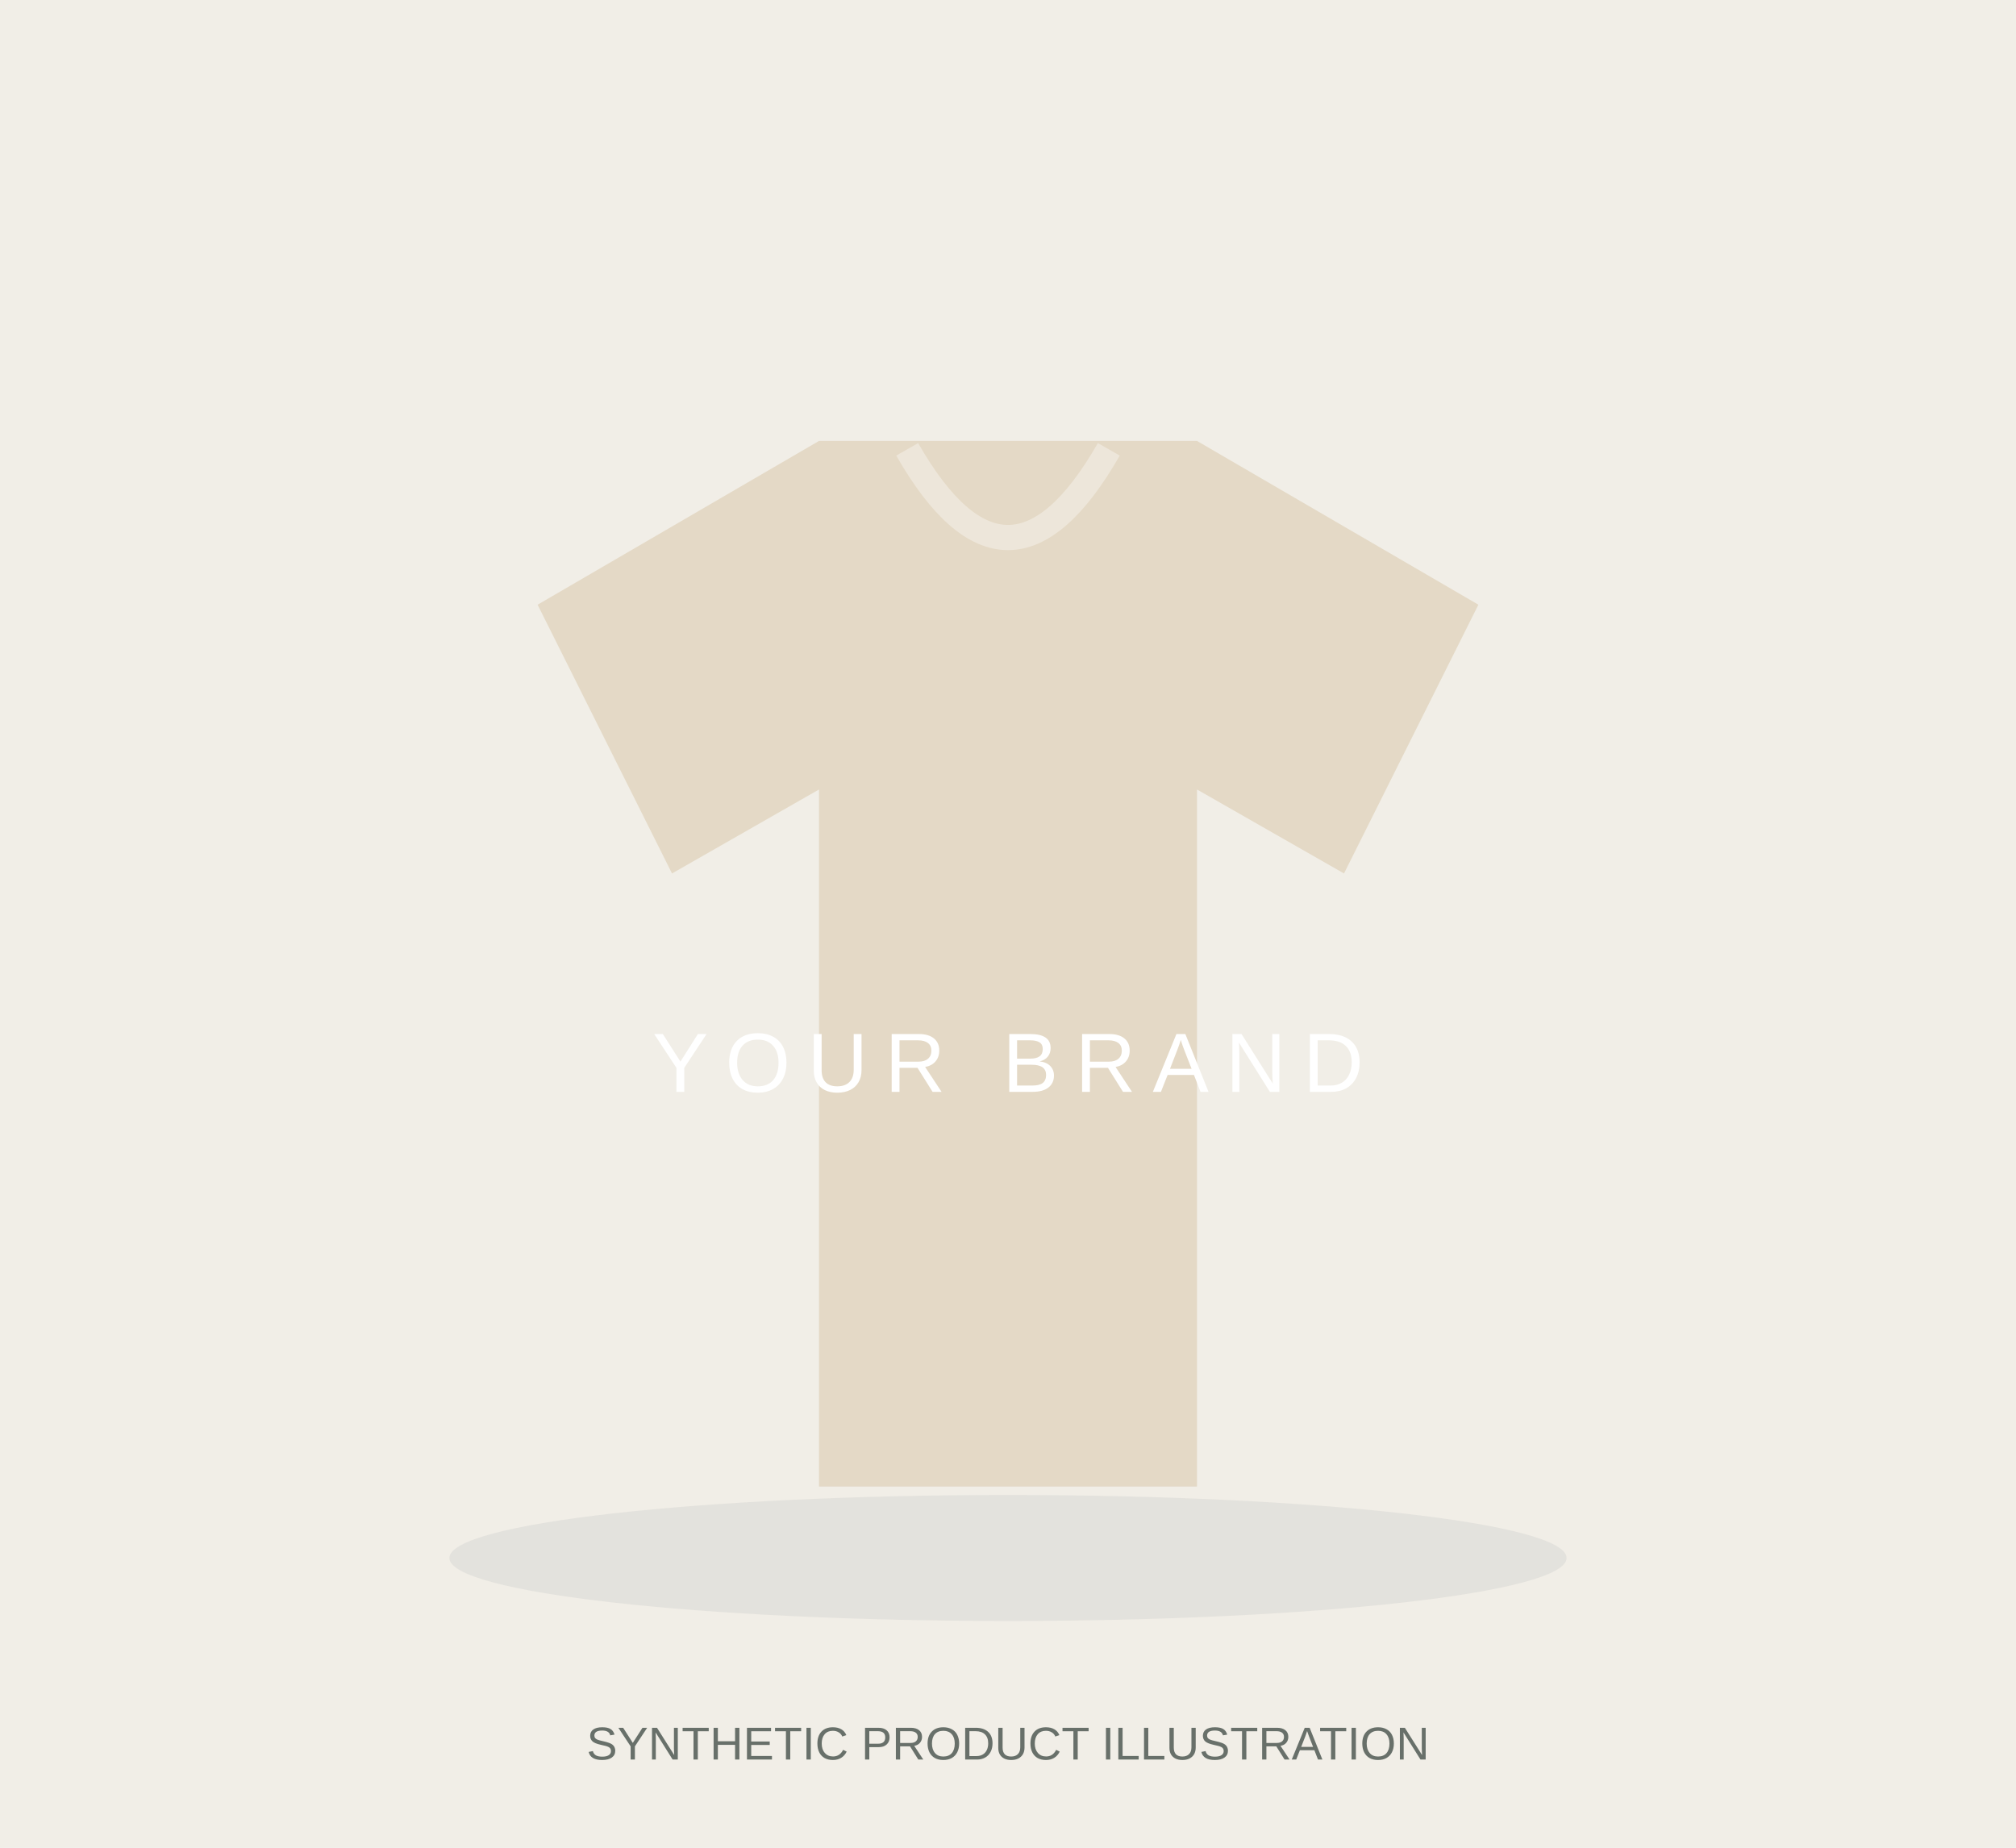
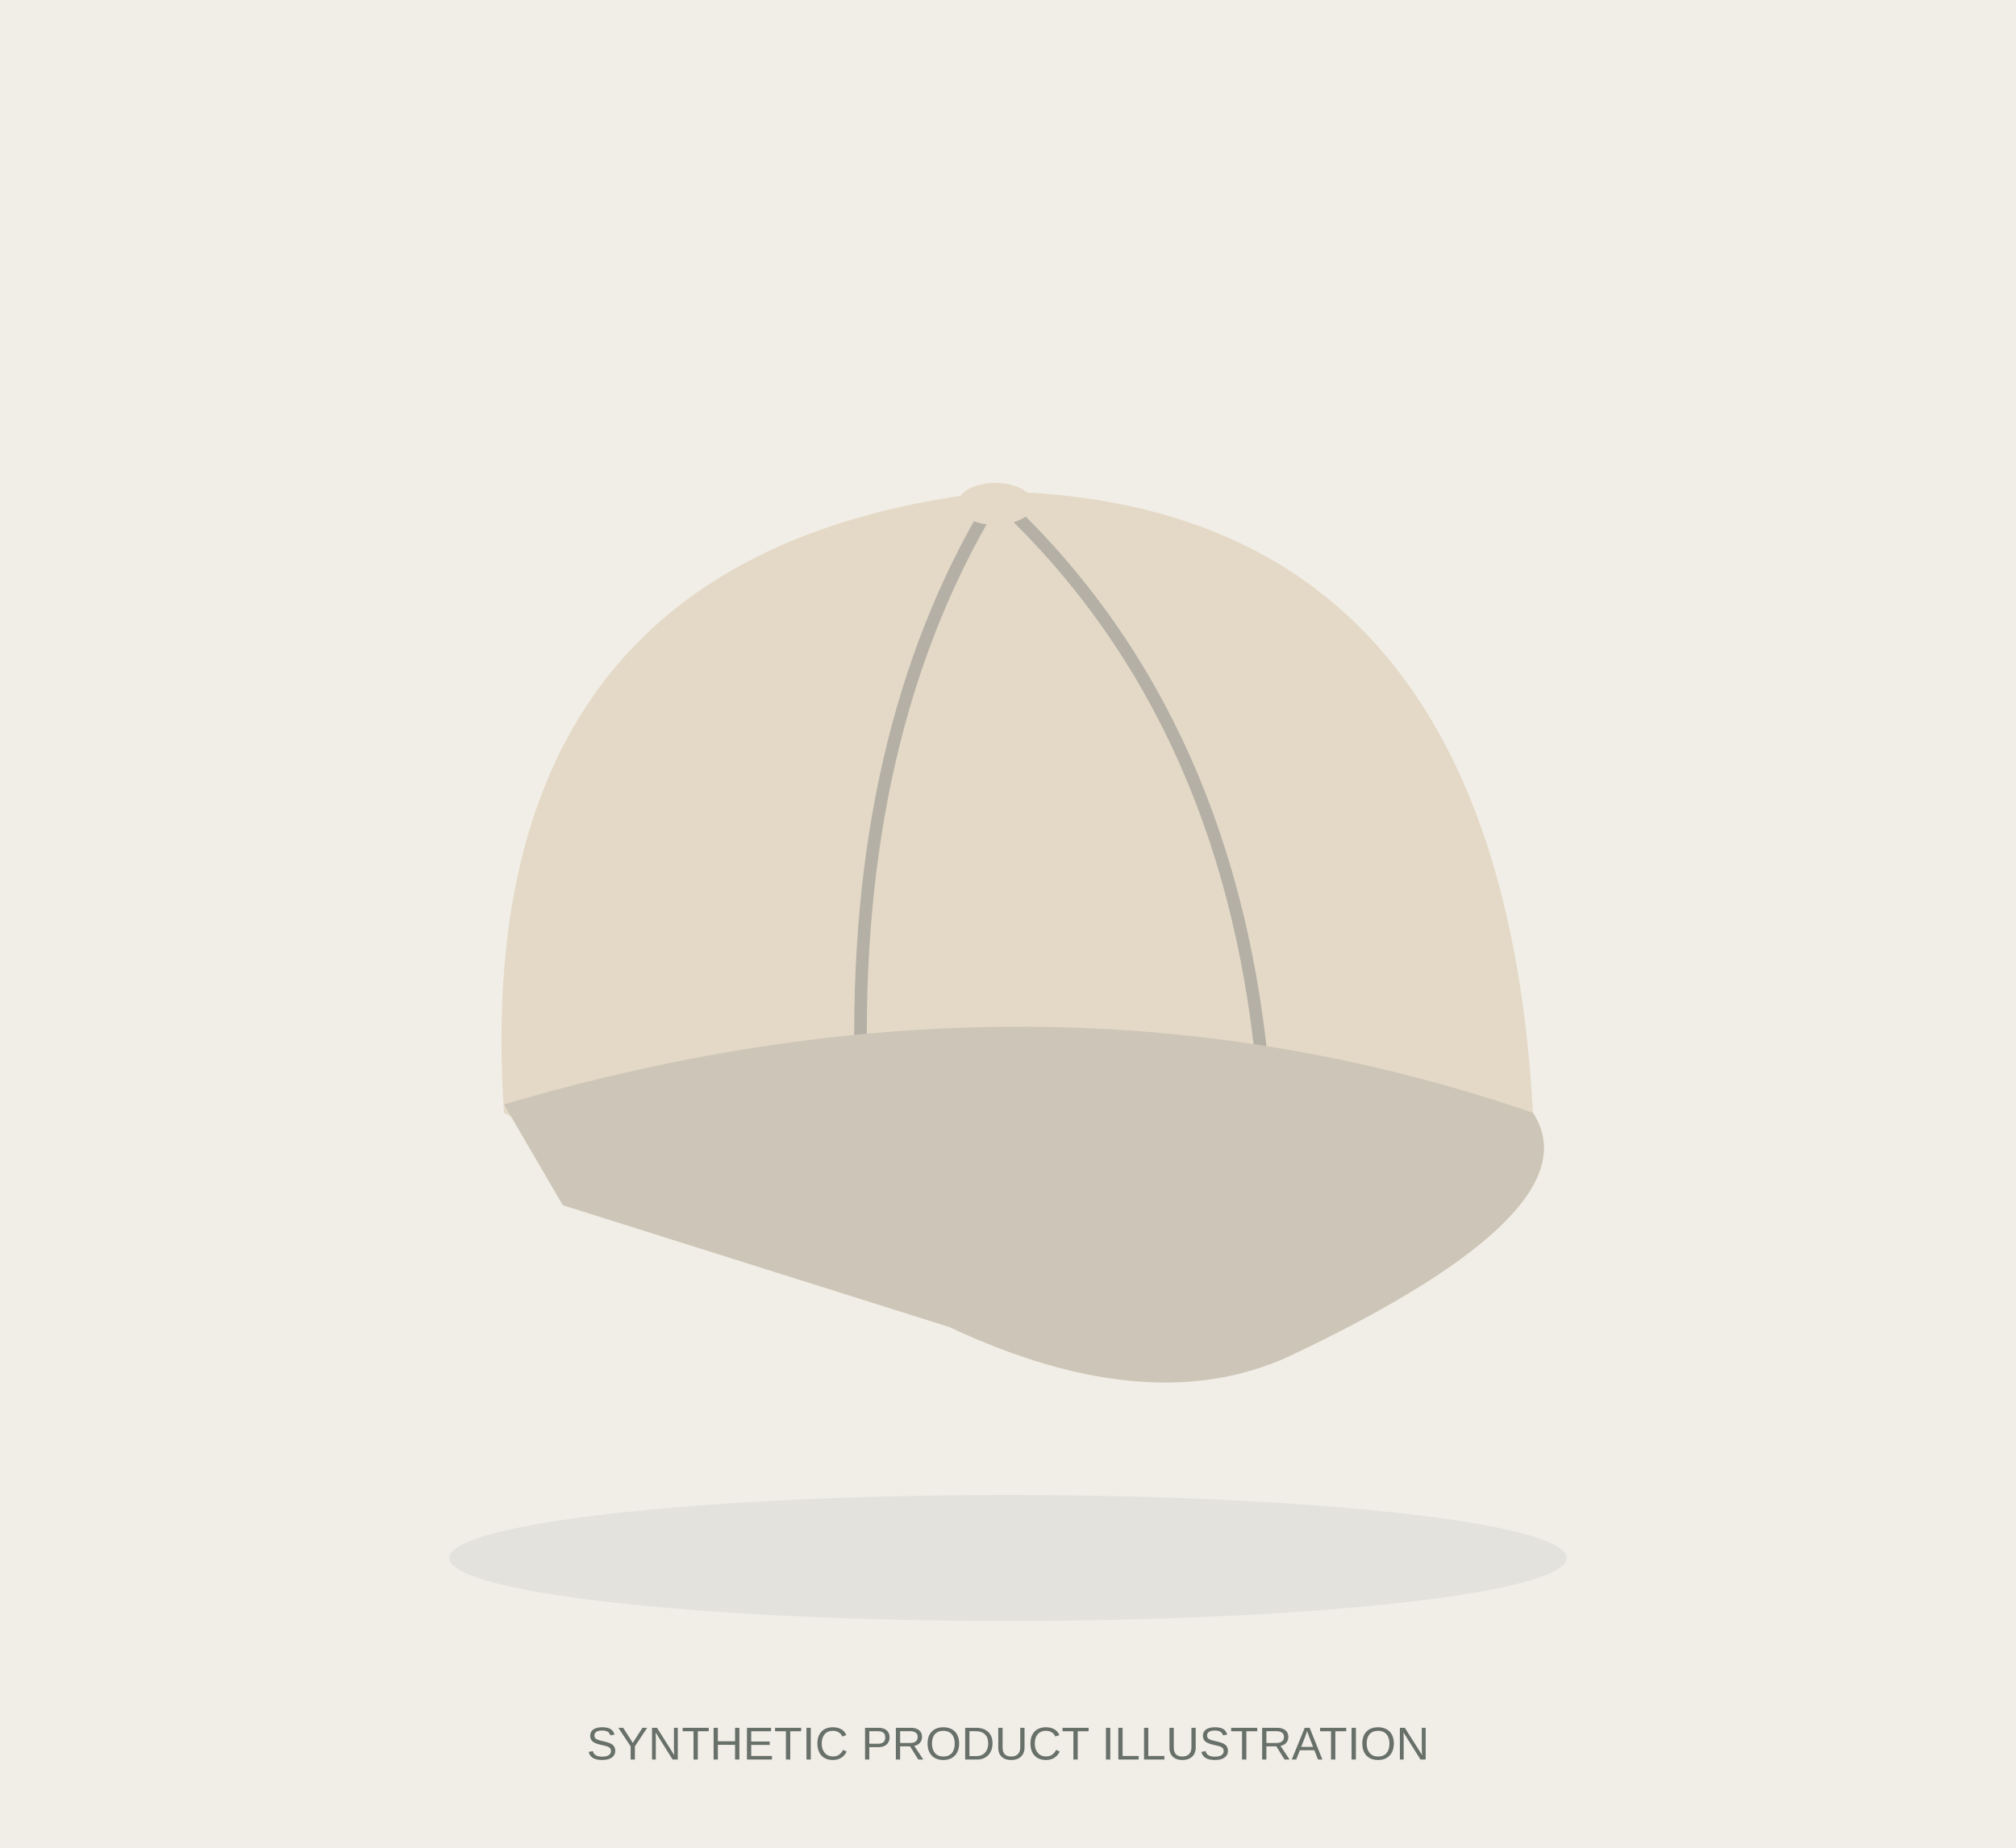
<svg xmlns="http://www.w3.org/2000/svg" width="480" height="440" viewBox="0 0 480 440">
  <rect width="480" height="440" fill="#f1eee7" />
  <ellipse cx="240" cy="371" rx="133" ry="15" fill="#233548" opacity=".07" />
-   <path d="M128 144 195 105h90l67 39-32 64-35-20v166H195V188l-35 20z" fill="#e4d9c6" />
-   <path d="M216 107q24 42 48 0" fill="none" stroke="#fff" opacity=".35" stroke-width="6" />
-   <text x="240" y="260" fill="white" font-family="Arial" font-size="20" text-anchor="middle" letter-spacing="4">YOUR BRAND</text>
+   <g data-product-kind="cap">
+     <path d="M120 265Q111 131 237 117Q357 119 365 265L305 290H169Z" fill="#e4d9c6" />
+     <path d="M236 120Q203 175 205 255m34-135q55 52 62 139" fill="none" stroke="#233548" opacity=".25" stroke-width="3" />
+     <path d="M120 263Q249 225 365 265Q380 288 309 322Q275 339 226 316L134 287Z" fill="#e4d9c6" />
+     <path d="M120 263Q249 225 365 265Q380 288 309 322Q275 339 226 316L134 287Z" fill="#233548" opacity=".12" />
+     <ellipse cx="237" cy="120" rx="9" ry="5" fill="#e4d9c6" />
+   </g>
  <text x="240" y="419" fill="#68706a" font-family="Arial" font-size="11" text-anchor="middle">SYNTHETIC PRODUCT ILLUSTRATION</text>
</svg>
